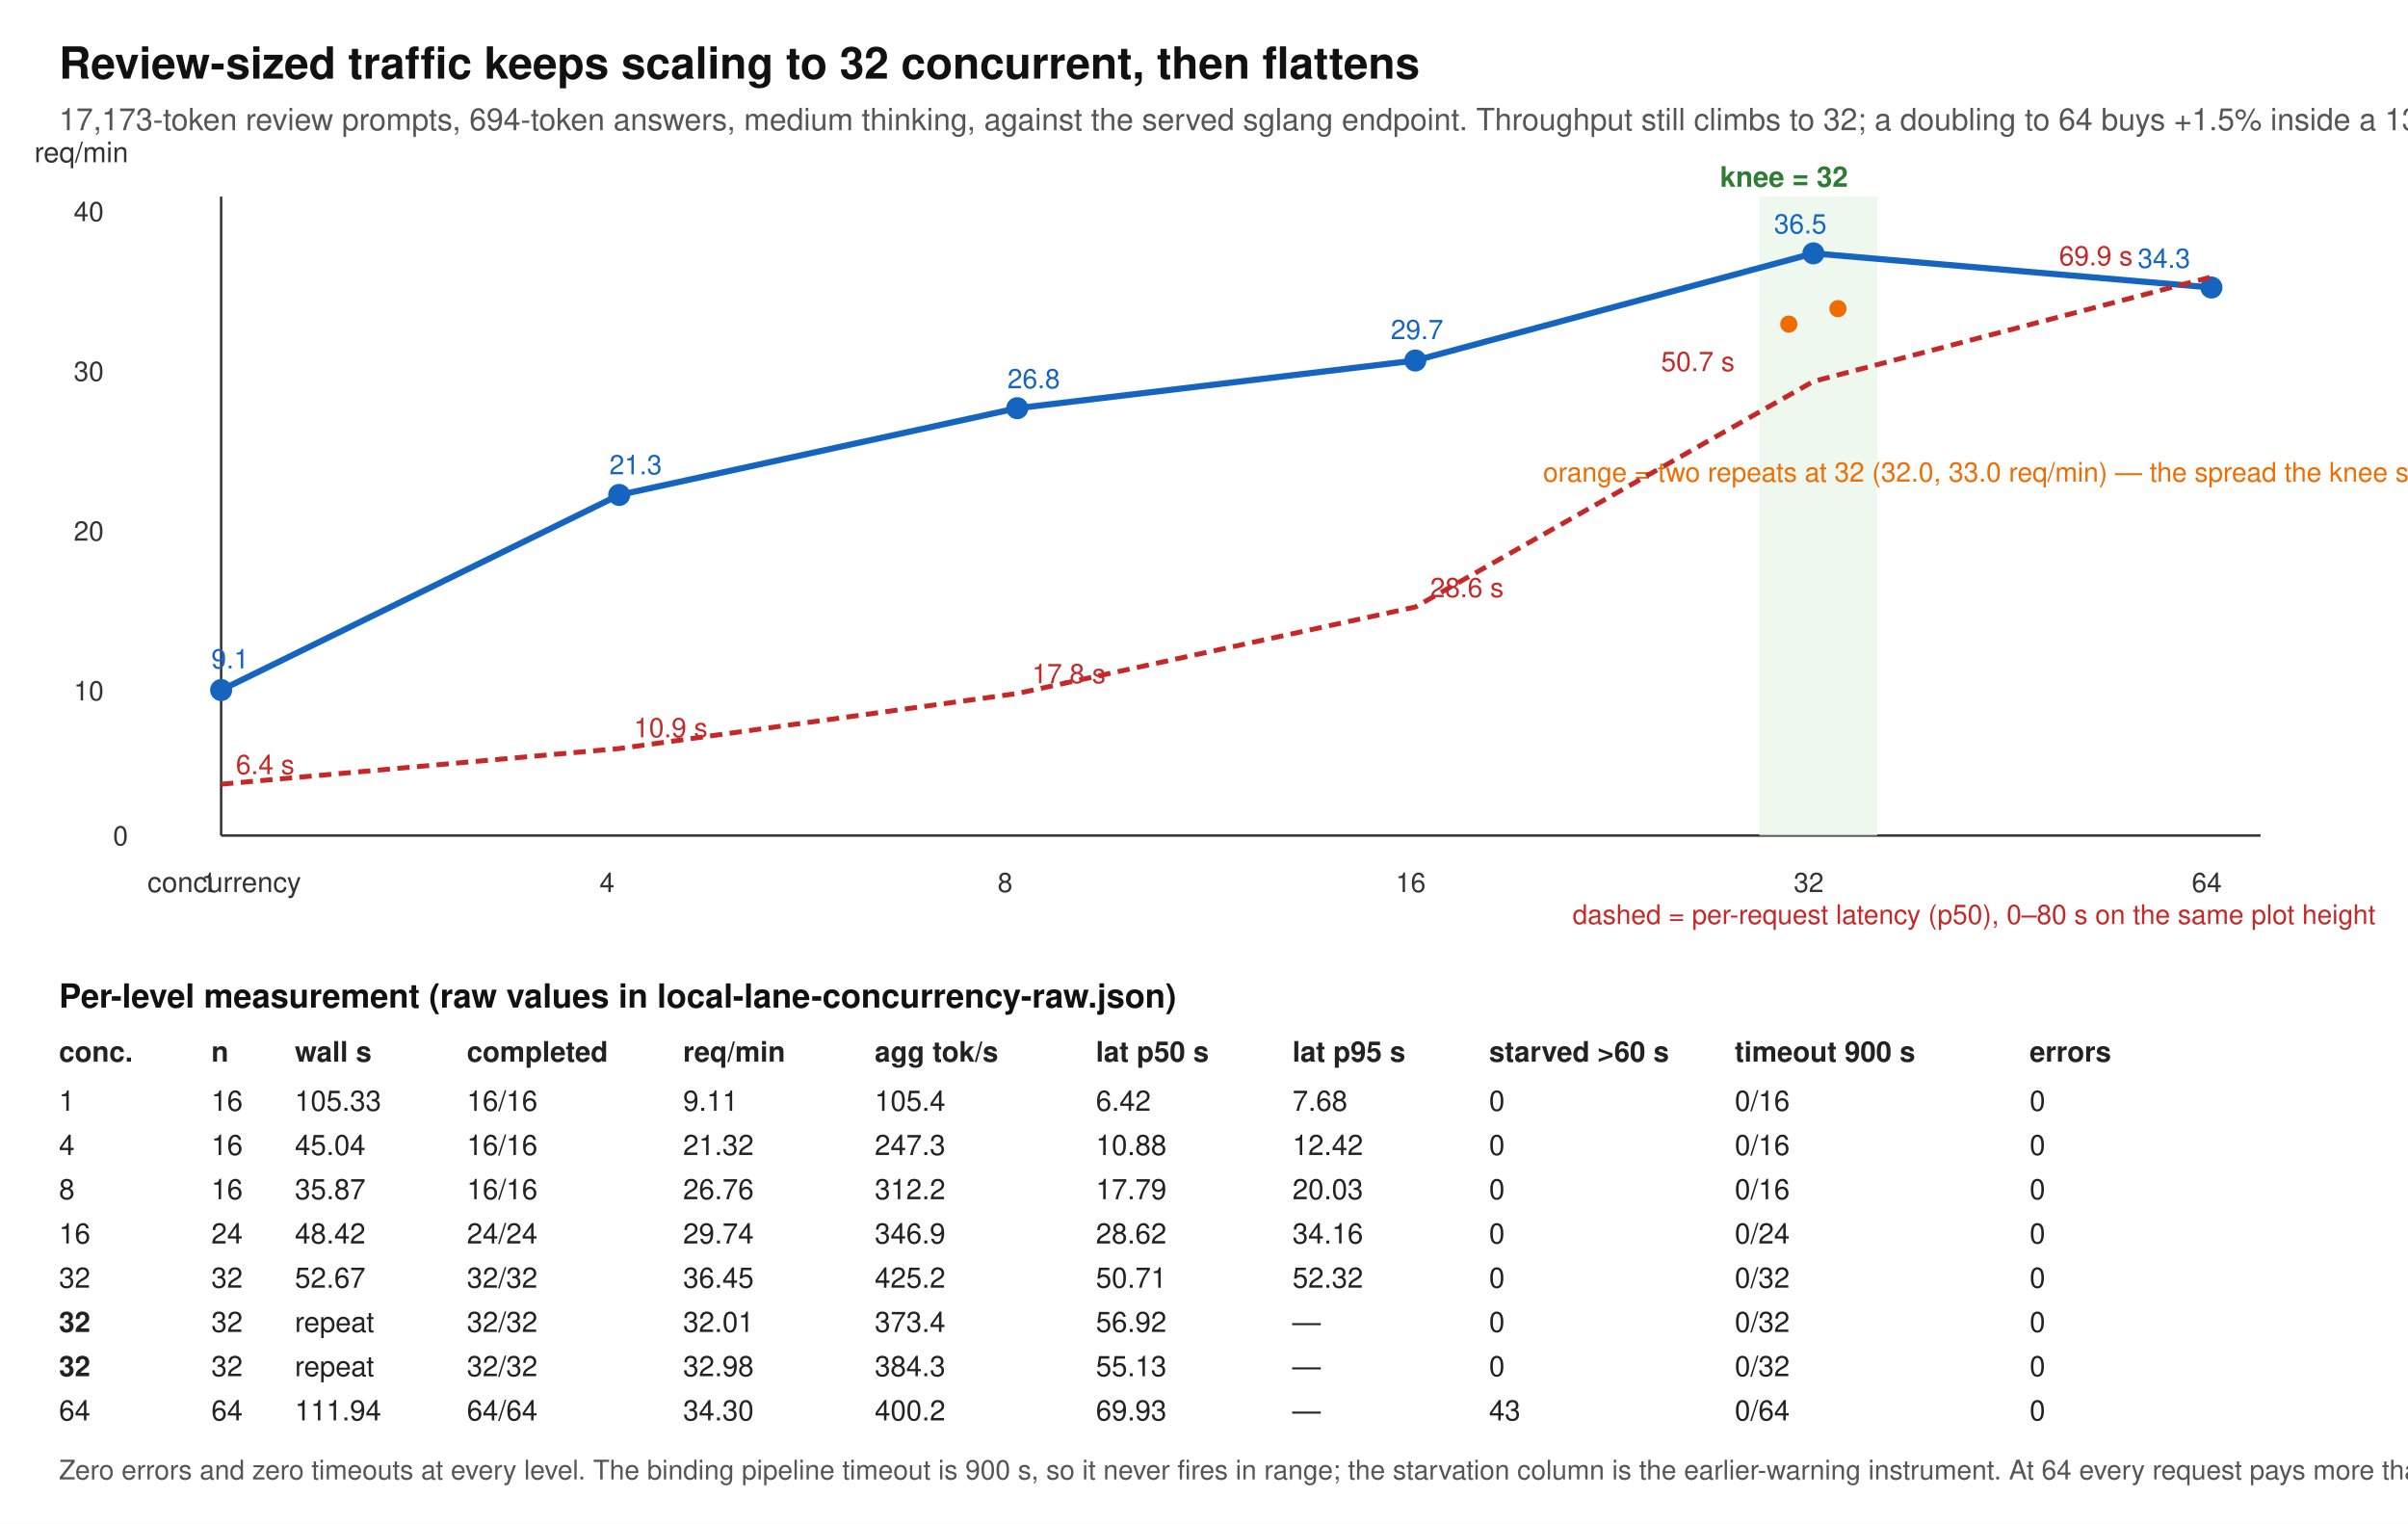
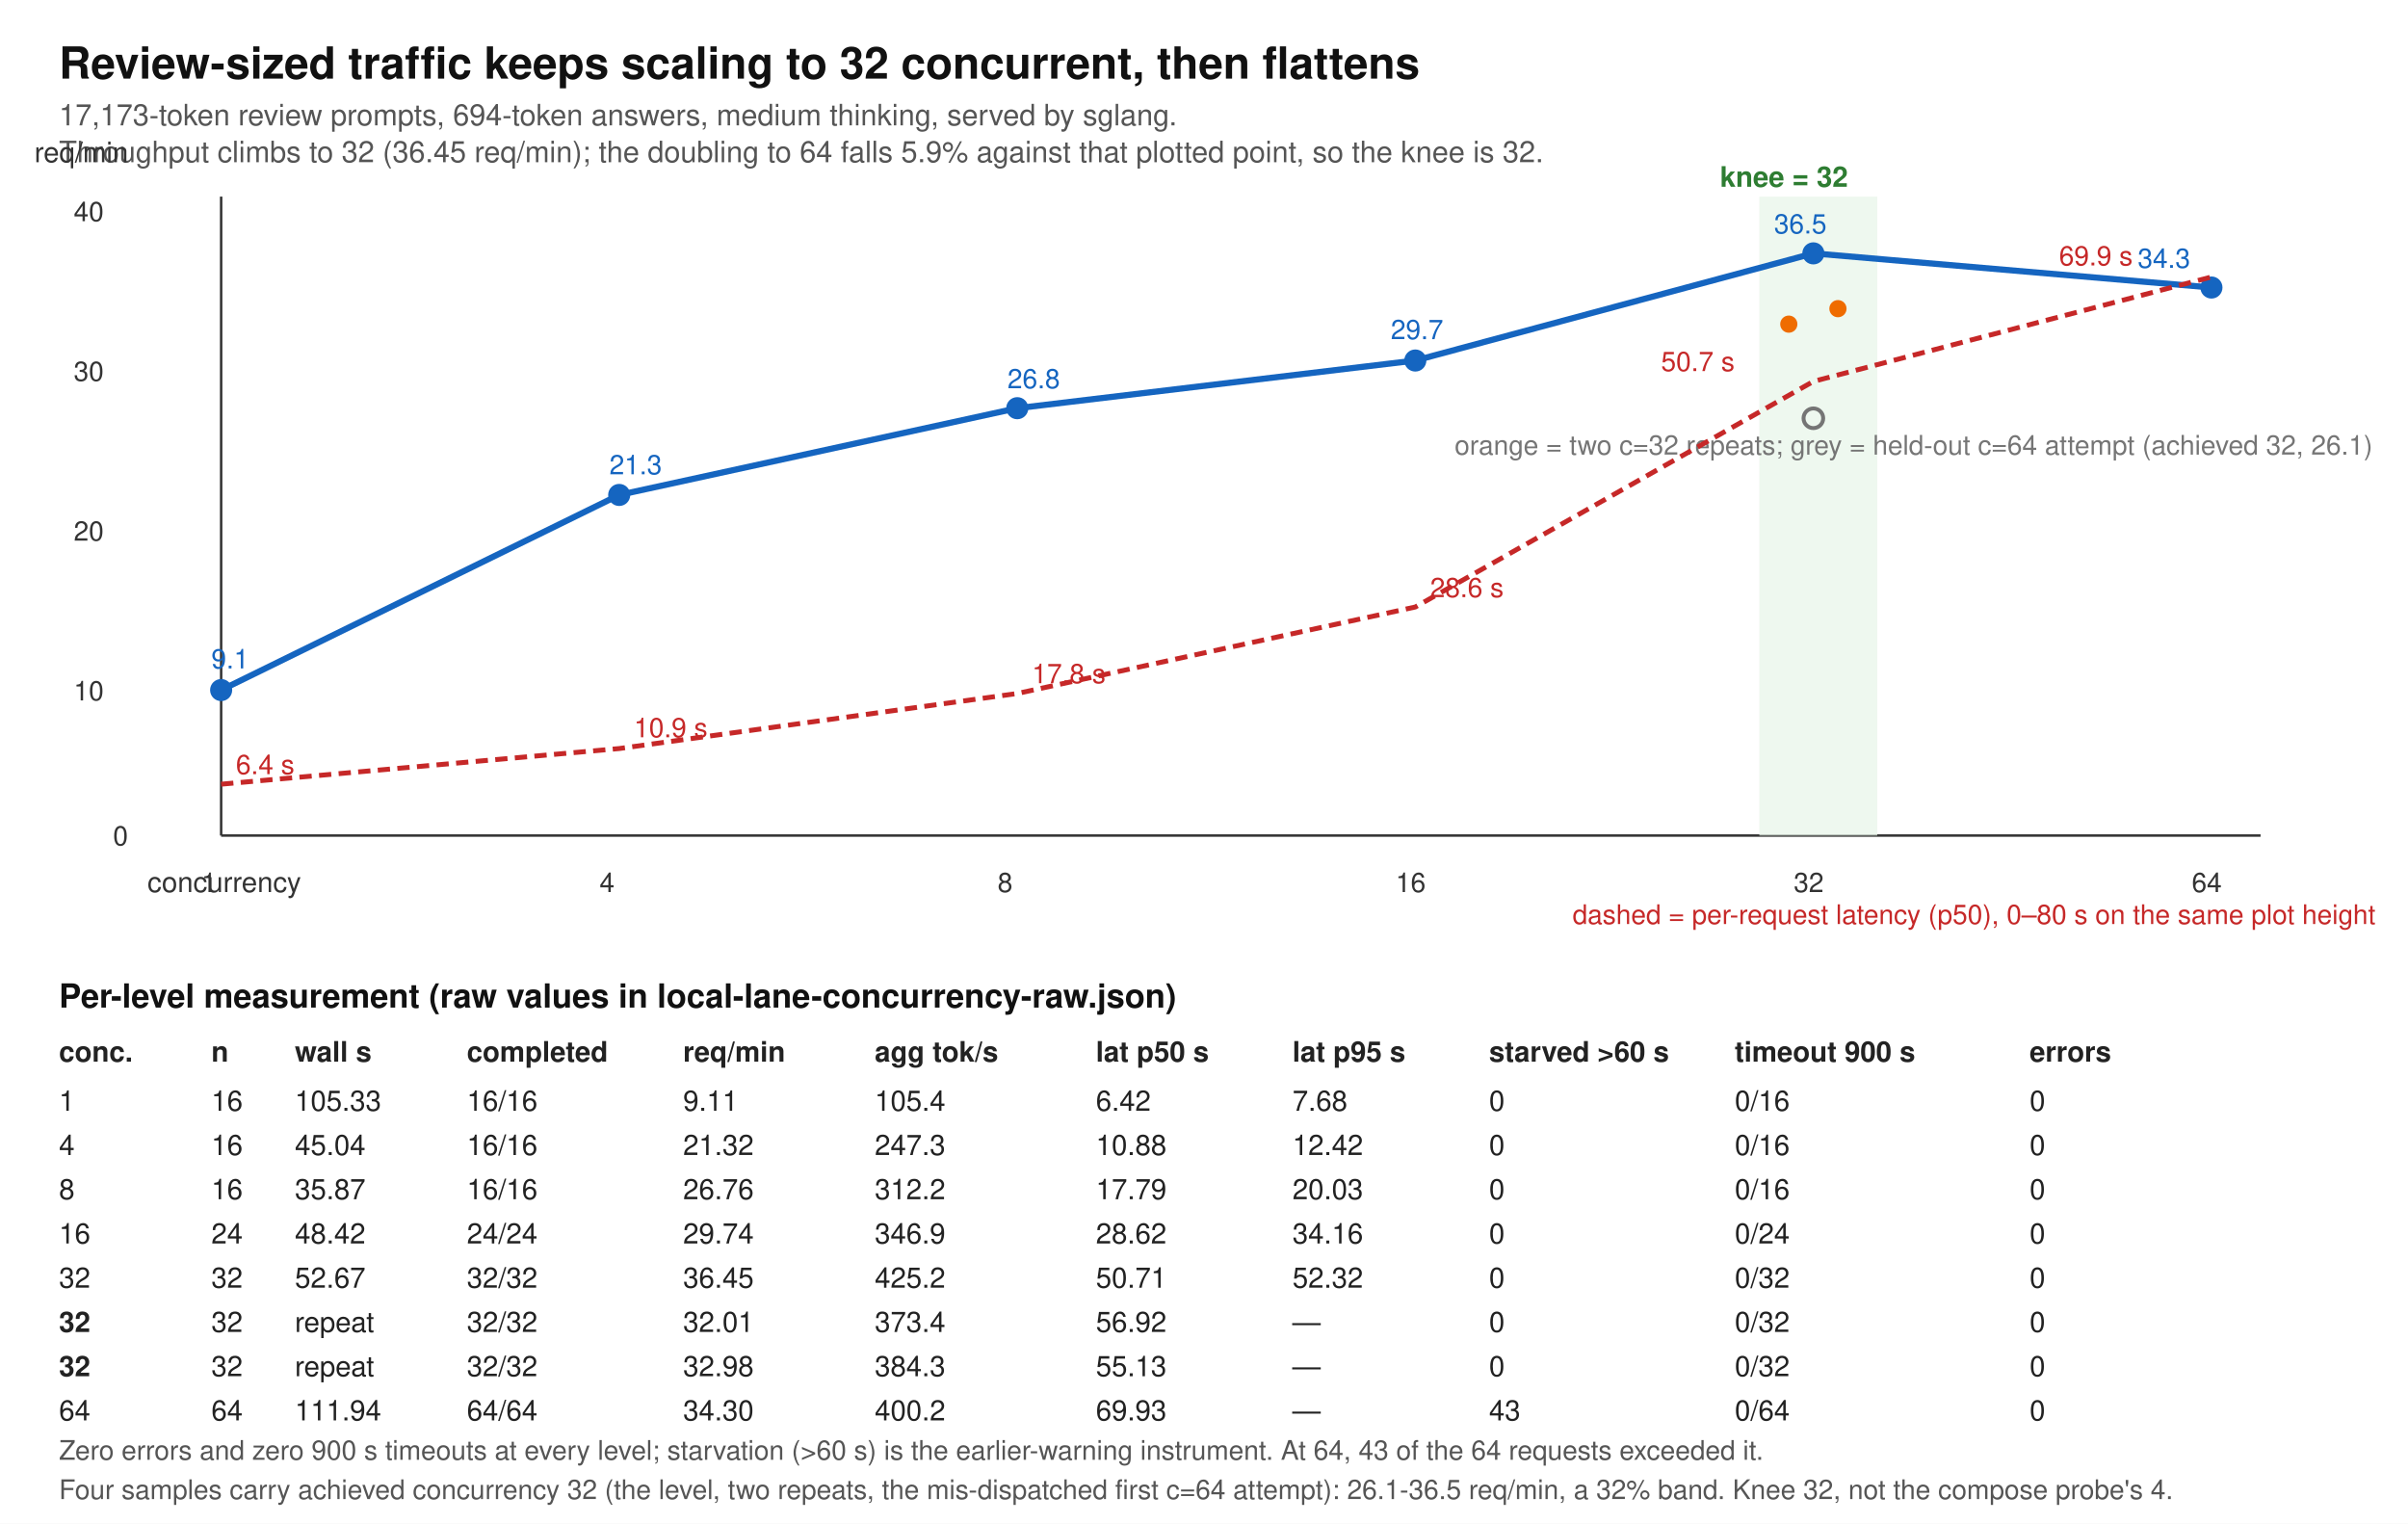
<svg xmlns="http://www.w3.org/2000/svg" width="980" height="620" viewBox="0 0 980 620" font-family="Helvetica,Arial,sans-serif">
  <rect width="980" height="620" fill="#ffffff" />
  <text x="24" y="32" font-size="18" font-weight="bold" fill="#111">Review-sized traffic keeps scaling to 32 concurrent, then flattens</text>
-   <text x="24" y="53" font-size="12.5" fill="#555">17,173-token review prompts, 694-token answers, medium thinking, against the served sglang endpoint. Throughput still climbs to 32; a doubling to 64 buys +1.5% inside a 13% run-to-run spread, so the knee is 32 — not the 4 the compose-shaped probe found.</text>
+   <text x="24" y="51" font-size="12" fill="#555">17,173-token review prompts, 694-token answers, medium thinking, served by sglang.</text>
+   <text x="24" y="66" font-size="12" fill="#555">Throughput climbs to 32 (36.45 req/min); the doubling to 64 falls 5.9% against that plotted point, so the knee is 32.</text>
  <line x1="90" y1="340" x2="920" y2="340" stroke="#333" />
  <line x1="90" y1="80" x2="90" y2="340" stroke="#333" />
  <text x="30" y="90" font-size="11" fill="#333">40</text>
  <text x="30" y="155" font-size="11" fill="#333">30</text>
  <text x="30" y="220" font-size="11" fill="#333">20</text>
  <text x="30" y="285" font-size="11" fill="#333">10</text>
  <text x="46" y="344" font-size="11" fill="#333">0</text>
  <text x="14" y="66" font-size="11.5" fill="#333">req/min</text>
  <text x="60" y="363" font-size="11.5" fill="#333">concurrency</text>
  <text x="82" y="363" font-size="11" fill="#333">1</text>
  <text x="244" y="363" font-size="11" fill="#333">4</text>
  <text x="406" y="363" font-size="11" fill="#333">8</text>
  <text x="568" y="363" font-size="11" fill="#333">16</text>
  <text x="730" y="363" font-size="11" fill="#333">32</text>
  <text x="892" y="363" font-size="11" fill="#333">64</text>
  <rect x="716" y="80" width="48" height="260" fill="#e8f5e9" opacity="0.75" />
  <text x="700" y="76" font-size="11.5" font-weight="bold" fill="#2e7d32">knee = 32</text>
  <polyline fill="none" stroke="#1565c0" stroke-width="2.5" points="90,280.8 252,201.4 414,166.1 576,146.7 738,103.1 900,117.0" />
  <circle cx="90" cy="280.8" r="4.5" fill="#1565c0" />
  <circle cx="252" cy="201.4" r="4.5" fill="#1565c0" />
  <circle cx="414" cy="166.1" r="4.5" fill="#1565c0" />
  <circle cx="576" cy="146.7" r="4.5" fill="#1565c0" />
  <circle cx="738" cy="103.1" r="4.5" fill="#1565c0" />
  <circle cx="900" cy="117.0" r="4.5" fill="#1565c0" />
  <text x="86" y="272" font-size="11" fill="#1565c0">9.1</text>
  <text x="248" y="193" font-size="11" fill="#1565c0">21.3</text>
  <text x="410" y="158" font-size="11" fill="#1565c0">26.8</text>
  <text x="566" y="138" font-size="11" fill="#1565c0">29.7</text>
  <text x="722" y="95" font-size="11" fill="#1565c0">36.5</text>
  <text x="870" y="109" font-size="11" fill="#1565c0">34.3</text>
  <circle cx="728" cy="131.9" r="3.5" fill="#ef6c00" />
  <circle cx="748" cy="125.6" r="3.5" fill="#ef6c00" />
-   <text x="628" y="196" font-size="11" fill="#ef6c00">orange = two repeats at 32 (32.0, 33.0 req/min) — the spread the knee sits inside</text>
+   <circle cx="738" cy="170.2" r="4" fill="none" stroke="#757575" stroke-width="1.6" />
+   <text x="592" y="185" font-size="11" fill="#757575">orange = two c=32 repeats; grey = held-out c=64 attempt (achieved 32, 26.1)</text>
  <polyline fill="none" stroke="#c62828" stroke-width="2" stroke-dasharray="5 3" points="90,319.1 252,304.6 414,282.2 576,247.0 738,155.2 900,112.7" />
  <text x="96" y="315" font-size="11" fill="#c62828">6.4 s</text>
  <text x="258" y="300" font-size="11" fill="#c62828">10.9 s</text>
  <text x="420" y="278" font-size="11" fill="#c62828">17.8 s</text>
  <text x="582" y="243" font-size="11" fill="#c62828">28.6 s</text>
  <text x="676" y="151" font-size="11" fill="#c62828">50.7 s</text>
  <text x="838" y="108" font-size="11" fill="#c62828">69.9 s</text>
  <text x="640" y="376" font-size="11" fill="#c62828">dashed = per-request latency (p50), 0–80 s on the same plot height</text>
  <text x="24" y="410" font-size="13.5" font-weight="bold" fill="#111">Per-level measurement (raw values in local-lane-concurrency-raw.json)</text>
  <g font-size="11.5" fill="#222">
    <text x="24" y="432" font-weight="bold">conc.</text>
    <text x="86" y="432" font-weight="bold">n</text>
    <text x="120" y="432" font-weight="bold">wall s</text>
    <text x="190" y="432" font-weight="bold">completed</text>
    <text x="278" y="432" font-weight="bold">req/min</text>
    <text x="356" y="432" font-weight="bold">agg tok/s</text>
    <text x="446" y="432" font-weight="bold">lat p50 s</text>
    <text x="526" y="432" font-weight="bold">lat p95 s</text>
    <text x="606" y="432" font-weight="bold">starved &gt;60 s</text>
    <text x="706" y="432" font-weight="bold">timeout 900 s</text>
    <text x="826" y="432" font-weight="bold">errors</text>
    <text x="24" y="452">1</text>
    <text x="86" y="452">16</text>
    <text x="120" y="452">105.33</text>
    <text x="190" y="452">16/16</text>
    <text x="278" y="452">9.11</text>
    <text x="356" y="452">105.4</text>
    <text x="446" y="452">6.42</text>
    <text x="526" y="452">7.68</text>
    <text x="606" y="452">0</text>
    <text x="706" y="452">0/16</text>
    <text x="826" y="452">0</text>
    <text x="24" y="470">4</text>
    <text x="86" y="470">16</text>
    <text x="120" y="470">45.04</text>
    <text x="190" y="470">16/16</text>
    <text x="278" y="470">21.32</text>
    <text x="356" y="470">247.3</text>
    <text x="446" y="470">10.88</text>
    <text x="526" y="470">12.42</text>
    <text x="606" y="470">0</text>
    <text x="706" y="470">0/16</text>
    <text x="826" y="470">0</text>
    <text x="24" y="488">8</text>
    <text x="86" y="488">16</text>
    <text x="120" y="488">35.87</text>
    <text x="190" y="488">16/16</text>
    <text x="278" y="488">26.76</text>
    <text x="356" y="488">312.2</text>
    <text x="446" y="488">17.79</text>
    <text x="526" y="488">20.03</text>
    <text x="606" y="488">0</text>
    <text x="706" y="488">0/16</text>
    <text x="826" y="488">0</text>
    <text x="24" y="506">16</text>
    <text x="86" y="506">24</text>
    <text x="120" y="506">48.42</text>
    <text x="190" y="506">24/24</text>
    <text x="278" y="506">29.74</text>
    <text x="356" y="506">346.9</text>
    <text x="446" y="506">28.62</text>
    <text x="526" y="506">34.16</text>
    <text x="606" y="506">0</text>
    <text x="706" y="506">0/24</text>
    <text x="826" y="506">0</text>
    <text x="24" y="524">32</text>
    <text x="86" y="524">32</text>
    <text x="120" y="524">52.67</text>
    <text x="190" y="524">32/32</text>
    <text x="278" y="524">36.45</text>
    <text x="356" y="524">425.2</text>
    <text x="446" y="524">50.71</text>
    <text x="526" y="524">52.32</text>
    <text x="606" y="524">0</text>
    <text x="706" y="524">0/32</text>
    <text x="826" y="524">0</text>
    <text x="24" y="542" font-weight="bold">32</text>
    <text x="86" y="542">32</text>
    <text x="120" y="542">repeat</text>
    <text x="190" y="542">32/32</text>
    <text x="278" y="542">32.01</text>
    <text x="356" y="542">373.4</text>
    <text x="446" y="542">56.92</text>
    <text x="526" y="542">—</text>
    <text x="606" y="542">0</text>
    <text x="706" y="542">0/32</text>
    <text x="826" y="542">0</text>
    <text x="24" y="560" font-weight="bold">32</text>
    <text x="86" y="560">32</text>
    <text x="120" y="560">repeat</text>
    <text x="190" y="560">32/32</text>
    <text x="278" y="560">32.98</text>
    <text x="356" y="560">384.3</text>
    <text x="446" y="560">55.13</text>
    <text x="526" y="560">—</text>
    <text x="606" y="560">0</text>
    <text x="706" y="560">0/32</text>
    <text x="826" y="560">0</text>
    <text x="24" y="578">64</text>
    <text x="86" y="578">64</text>
    <text x="120" y="578">111.94</text>
    <text x="190" y="578">64/64</text>
    <text x="278" y="578">34.30</text>
    <text x="356" y="578">400.2</text>
    <text x="446" y="578">69.93</text>
    <text x="526" y="578">—</text>
    <text x="606" y="578">43</text>
    <text x="706" y="578">0/64</text>
    <text x="826" y="578">0</text>
  </g>
-   <text x="24" y="602" font-size="11" fill="#555">Zero errors and zero timeouts at every level. The binding pipeline timeout is 900 s, so it never fires in range; the starvation column is the earlier-warning instrument. At 64 every request pays more than 60 s of latency for no throughput.</text>
+   <text x="24" y="594" font-size="11" fill="#555">Zero errors and zero 900 s timeouts at every level; starvation (&gt;60 s) is the earlier-warning instrument. At 64, 43 of the 64 requests exceeded it.</text>
+   <text x="24" y="610" font-size="11" fill="#555">Four samples carry achieved concurrency 32 (the level, two repeats, the mis-dispatched first c=64 attempt): 26.1-36.5 req/min, a 32% band. Knee 32, not the compose probe's 4.</text>
</svg>
